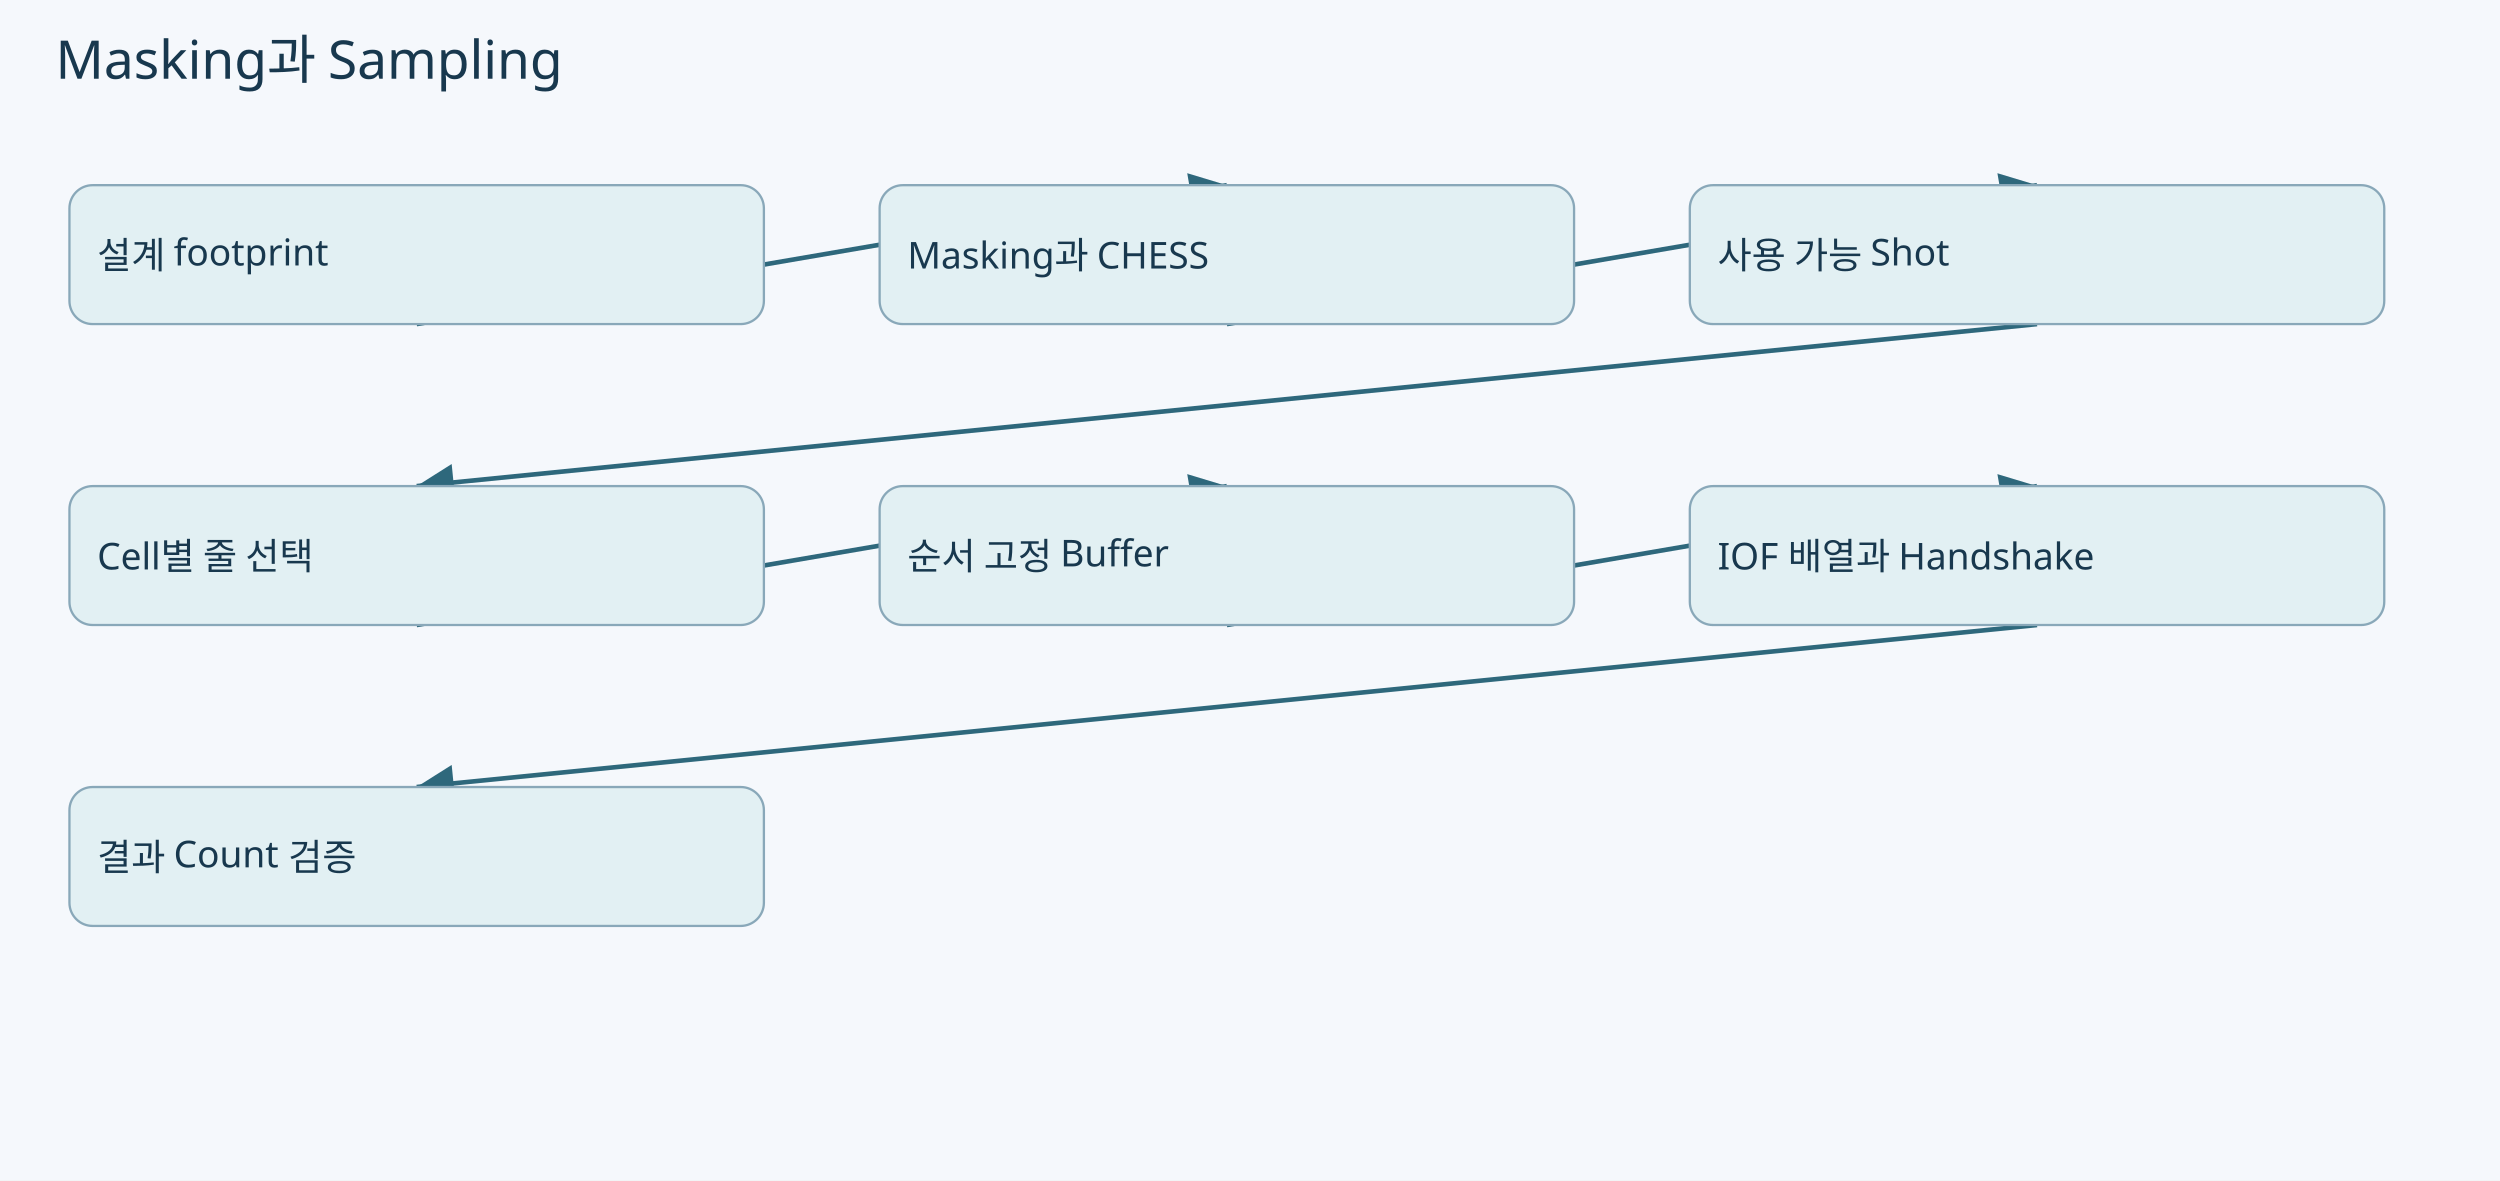
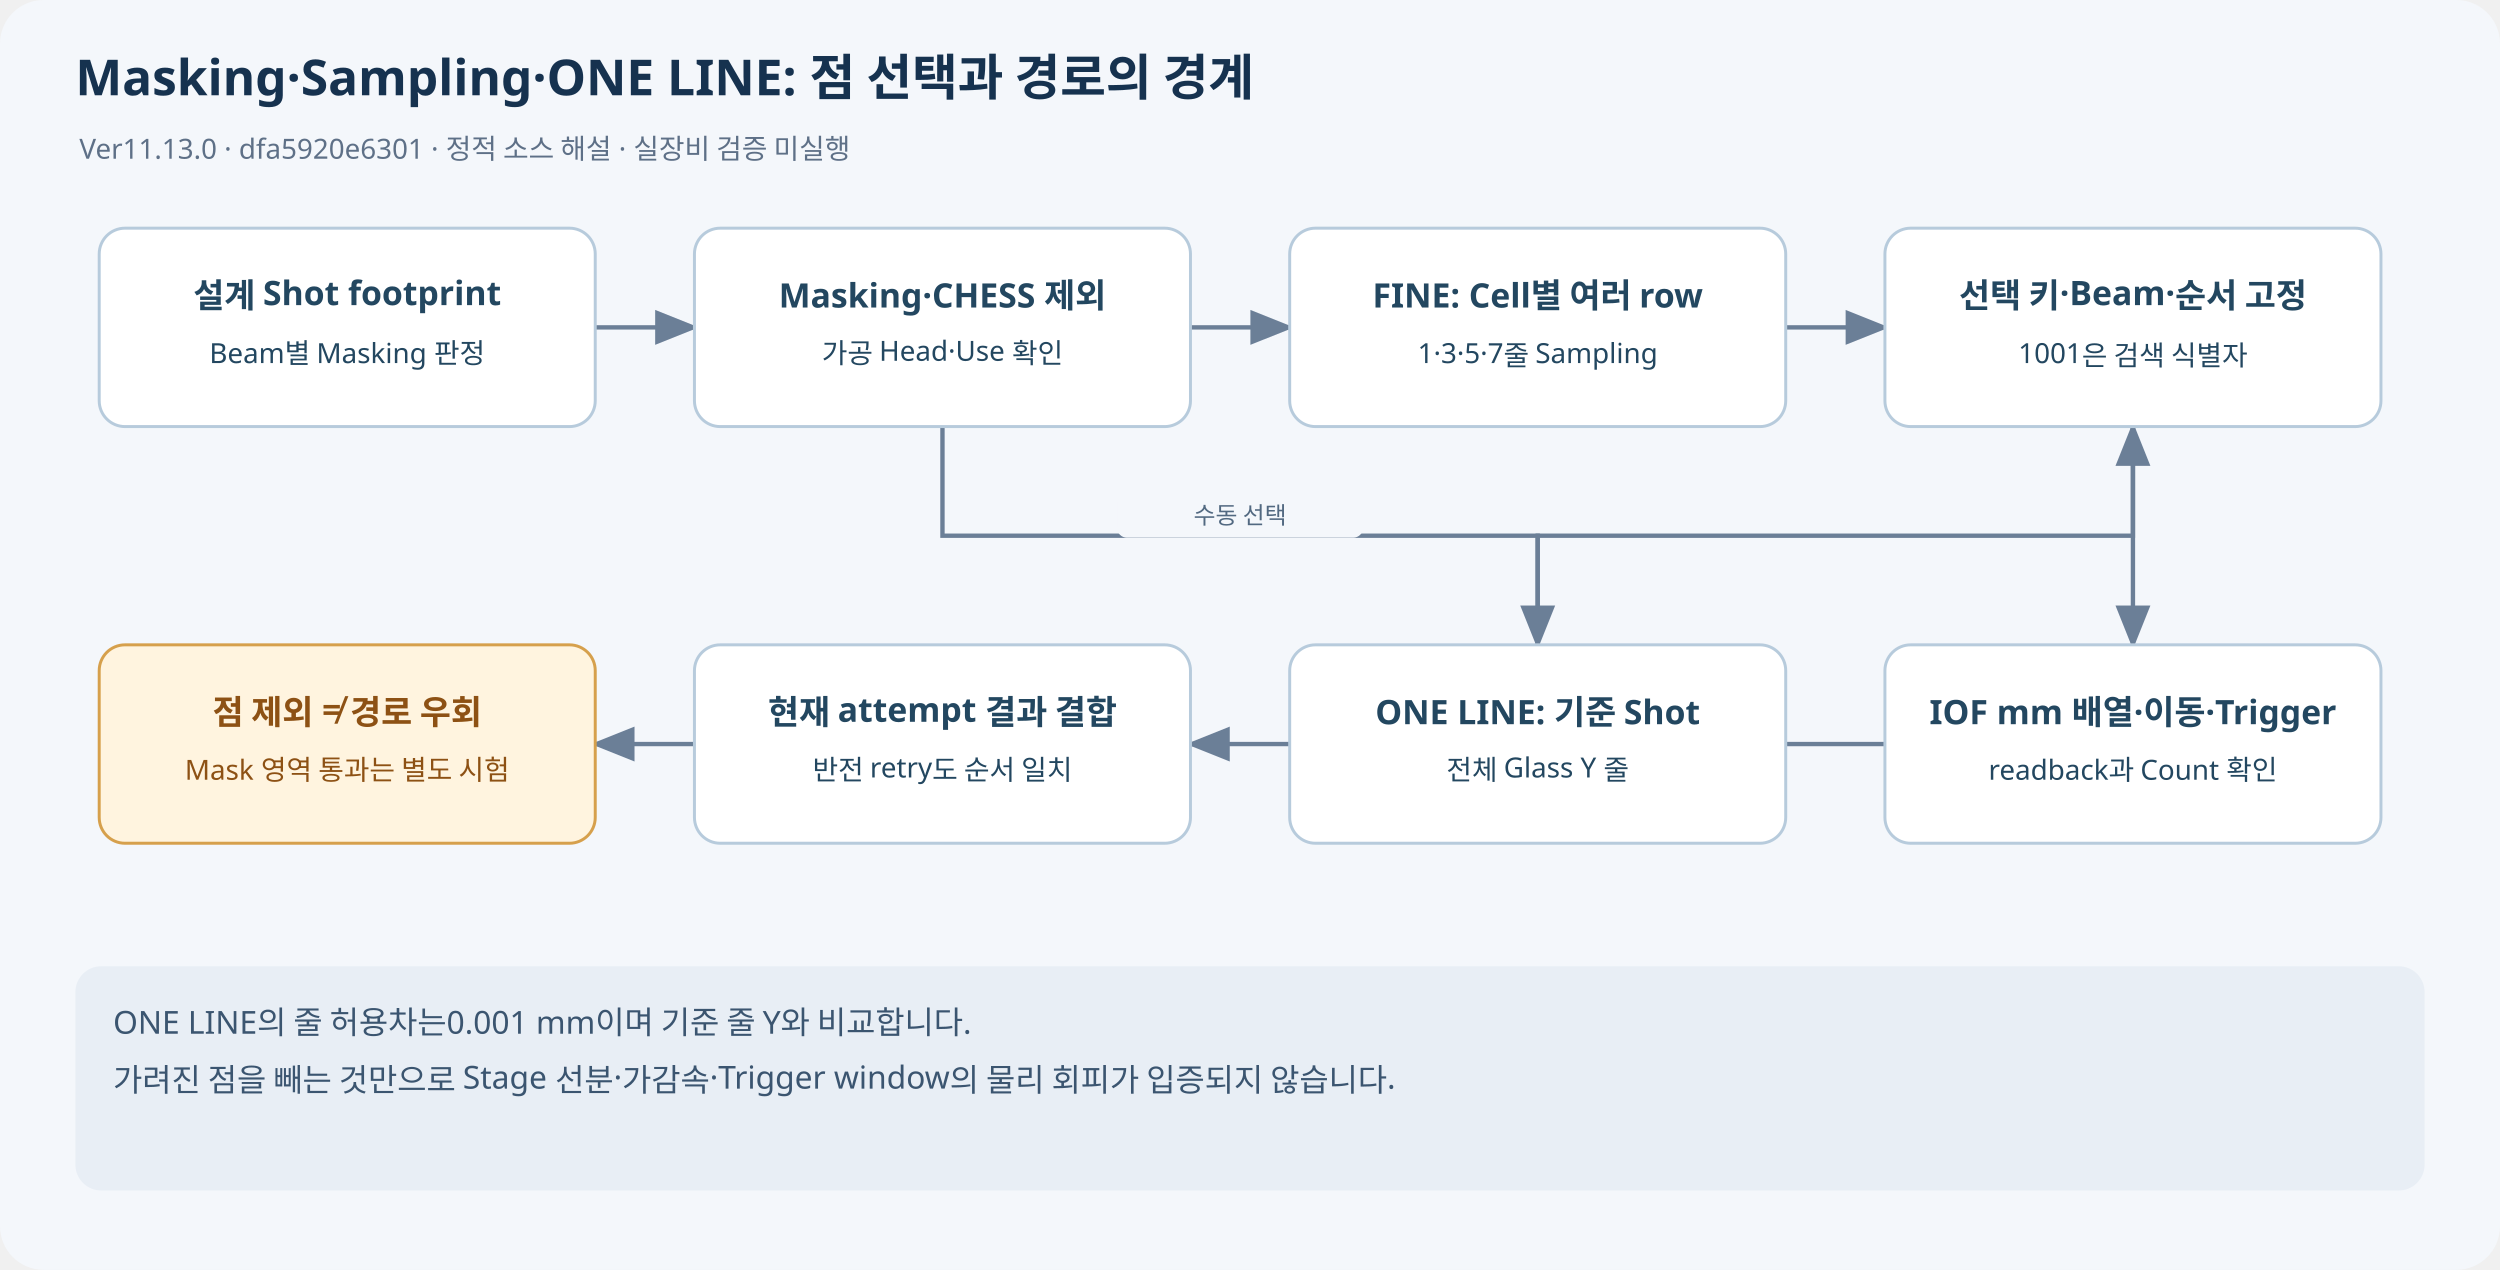
- <svg xmlns="http://www.w3.org/2000/svg" width="1080" height="510" viewBox="0 0 1080 510">
+ <svg xmlns="http://www.w3.org/2000/svg" viewBox="0 0 1260 640" role="img" aria-labelledby="title desc">
  <defs>
-     <marker id="arrow" markerWidth="9" markerHeight="9" refX="8" refY="4" orient="auto">
-       <path d="M0 0L8 4L0 8" fill="#2e687c" />
+     <marker id="arrow" markerWidth="10" markerHeight="8" refX="9" refY="4" orient="auto">
+       <path d="M0 0L10 4L0 8Z" fill="#6b7f97" />
    </marker>
  </defs>
-   <rect width="1080" height="510" fill="#f5f8fc" />
-   <text x="24" y="34" font-family="Segoe UI,sans-serif" font-size="23" fill="#18384e">Masking과 Sampling</text>
-   <path d="M180 140 L530 80" fill="none" stroke="#2e687c" stroke-width="2" marker-end="url(#arrow)" />
-   <path d="M530 140 L880 80" fill="none" stroke="#2e687c" stroke-width="2" marker-end="url(#arrow)" />
-   <path d="M880 140 L180 210" fill="none" stroke="#2e687c" stroke-width="2" marker-end="url(#arrow)" />
-   <path d="M180 270 L530 210" fill="none" stroke="#2e687c" stroke-width="2" marker-end="url(#arrow)" />
-   <path d="M530 270 L880 210" fill="none" stroke="#2e687c" stroke-width="2" marker-end="url(#arrow)" />
-   <path d="M880 270 L180 340" fill="none" stroke="#2e687c" stroke-width="2" marker-end="url(#arrow)" />
-   <rect x="30" y="80" width="300" height="60" rx="10" fill="#e2f0f3" stroke="#89a8b9" />
-   <text x="42" y="116" font-family="Segoe UI,sans-serif" font-size="16" fill="#18384e">설계 footprint</text>
-   <rect x="380" y="80" width="300" height="60" rx="10" fill="#e2f0f3" stroke="#89a8b9" />
-   <text x="392" y="116" font-family="Segoe UI,sans-serif" font-size="16" fill="#18384e">Masking과 CHESS</text>
-   <rect x="730" y="80" width="300" height="60" rx="10" fill="#e2f0f3" stroke="#89a8b9" />
-   <text x="742" y="116" font-family="Segoe UI,sans-serif" font-size="16" fill="#18384e">사용 가능 Shot</text>
-   <rect x="30" y="210" width="300" height="60" rx="10" fill="#e2f0f3" stroke="#89a8b9" />
-   <text x="42" y="246" font-family="Segoe UI,sans-serif" font-size="16" fill="#18384e">Cell별 줄 선택</text>
-   <rect x="380" y="210" width="300" height="60" rx="10" fill="#e2f0f3" stroke="#89a8b9" />
-   <text x="392" y="246" font-family="Segoe UI,sans-serif" font-size="16" fill="#18384e">순서 고정 Buffer</text>
-   <rect x="730" y="210" width="300" height="60" rx="10" fill="#e2f0f3" stroke="#89a8b9" />
-   <text x="742" y="246" font-family="Segoe UI,sans-serif" font-size="16" fill="#18384e">IOF 배열과 Handshake</text>
-   <rect x="30" y="340" width="300" height="60" rx="10" fill="#e2f0f3" stroke="#89a8b9" />
-   <text x="42" y="376" font-family="Segoe UI,sans-serif" font-size="16" fill="#18384e">결과 Count 검증</text>
+   <rect width="1260" height="640" rx="22" fill="#f4f7fb" />
+   <text x="38" y="48" font-family="Malgun Gothic, sans-serif" font-size="25" font-weight="700" fill="#16324f">Masking·Sampling·ONE LINE: 점 선택과 경로의 경계</text>
+   <text x="40" y="80" font-family="Malgun Gothic, sans-serif" font-size="14" fill="#5e7087">Ver11.13.0 · dfa5920e6301 · 정적 소스 해설 · 실장비 검증 미실행</text>
+   <path d="M300 165L350 165" fill="none" stroke="#6b7f97" stroke-width="2.2" marker-end="url(#arrow)" />
+   <path d="M600 165L650 165" fill="none" stroke="#6b7f97" stroke-width="2.2" marker-end="url(#arrow)" />
+   <path d="M475 215V270H775V325" fill="none" stroke="#6b7f97" stroke-width="2.2" marker-end="url(#arrow)" />
+   <rect x="563" y="248" width="124" height="23" rx="5" fill="#f4f7fb" />
+   <text x="625" y="264" text-anchor="middle" font-family="Malgun Gothic, sans-serif" font-size="12" fill="#526981">수동 선택</text>
+   <path d="M900 165L950 165" fill="none" stroke="#6b7f97" stroke-width="2.2" marker-end="url(#arrow)" />
+   <path d="M775 325V270H1075V215" fill="none" stroke="#6b7f97" stroke-width="2.2" marker-end="url(#arrow)" />
+   <path d="M1075 215V270H1075V325" fill="none" stroke="#6b7f97" stroke-width="2.2" marker-end="url(#arrow)" />
+   <path d="M950 375L600 375" fill="none" stroke="#6b7f97" stroke-width="2.2" marker-end="url(#arrow)" />
+   <path d="M350 375L300 375" fill="none" stroke="#6b7f97" stroke-width="2.2" marker-end="url(#arrow)" />
+   <rect x="50" y="115" width="250" height="100" rx="13" fill="#ffffff" stroke="#b7cbdc" stroke-width="1.5" />
+   <text x="175" y="155" text-anchor="middle" font-family="Malgun Gothic, sans-serif" font-size="17" font-weight="700" fill="#234760">설계 Shot footprint</text>
+   <text x="175" y="183" text-anchor="middle" font-family="Malgun Gothic, sans-serif" font-size="14" font-weight="400" fill="#234760">Beam별 Masking 판정</text>
+   <rect x="350" y="115" width="250" height="100" rx="13" fill="#ffffff" stroke="#b7cbdc" stroke-width="1.5" />
+   <text x="475" y="155" text-anchor="middle" font-family="Malgun Gothic, sans-serif" font-size="17" font-weight="700" fill="#234760">Masking·CHESS 제외</text>
+   <text x="475" y="183" text-anchor="middle" font-family="Malgun Gothic, sans-serif" font-size="14" font-weight="400" fill="#234760">가공 Head·Use 확인</text>
+   <rect x="650" y="115" width="250" height="100" rx="13" fill="#ffffff" stroke="#b7cbdc" stroke-width="1.5" />
+   <text x="775" y="155" text-anchor="middle" font-family="Malgun Gothic, sans-serif" font-size="17" font-weight="700" fill="#234760">FINE: Cell별 여러 row</text>
+   <text x="775" y="183" text-anchor="middle" font-family="Malgun Gothic, sans-serif" font-size="14" font-weight="400" fill="#234760">1·3·5·7줄 Sampling</text>
+   <rect x="650" y="325" width="250" height="100" rx="13" fill="#ffffff" stroke="#b7cbdc" stroke-width="1.5" />
+   <text x="775" y="365" text-anchor="middle" font-family="Malgun Gothic, sans-serif" font-size="17" font-weight="700" fill="#234760">ONE LINE: 기준 Shot</text>
+   <text x="775" y="393" text-anchor="middle" font-family="Malgun Gothic, sans-serif" font-size="14" font-weight="400" fill="#234760">전체 Glass Y 줄</text>
+   <rect x="950" y="115" width="250" height="100" rx="13" fill="#ffffff" stroke="#b7cbdc" stroke-width="1.5" />
+   <text x="1075" y="155" text-anchor="middle" font-family="Malgun Gothic, sans-serif" font-size="17" font-weight="700" fill="#234760">선택 키·Beam·순서 고정</text>
+   <text x="1075" y="183" text-anchor="middle" font-family="Malgun Gothic, sans-serif" font-size="14" font-weight="400" fill="#234760">1001은 검색 식별자</text>
+   <rect x="950" y="325" width="250" height="100" rx="13" fill="#ffffff" stroke="#b7cbdc" stroke-width="1.5" />
+   <text x="1075" y="365" text-anchor="middle" font-family="Malgun Gothic, sans-serif" font-size="17" font-weight="700" fill="#234760">IOF mm 배열·이동·Trigger</text>
+   <text x="1075" y="393" text-anchor="middle" font-family="Malgun Gothic, sans-serif" font-size="14" font-weight="400" fill="#234760">readback과 Count 확인</text>
+   <rect x="350" y="325" width="250" height="100" rx="13" fill="#ffffff" stroke="#b7cbdc" stroke-width="1.5" />
+   <text x="475" y="365" text-anchor="middle" font-family="Malgun Gothic, sans-serif" font-size="17" font-weight="700" fill="#234760">현재 attempt 결과 결합</text>
+   <text x="475" y="393" text-anchor="middle" font-family="Malgun Gothic, sans-serif" font-size="14" font-weight="400" fill="#234760">반전 retry도 순서 일치</text>
+   <rect x="50" y="325" width="250" height="100" rx="13" fill="#fff4df" stroke="#d6a04c" stroke-width="1.5" />
+   <text x="175" y="365" text-anchor="middle" font-family="Malgun Gothic, sans-serif" font-size="17" font-weight="700" fill="#8d5114">점 제외 ≠ 경로 우회</text>
+   <text x="175" y="393" text-anchor="middle" font-family="Malgun Gothic, sans-serif" font-size="14" font-weight="400" fill="#8d5114">Mask 영역 통과는 별도 시험</text>
+   <rect x="38" y="487" width="1184" height="113" rx="13" fill="#e8eef5" />
+   <text x="57" y="521" font-family="Malgun Gothic, sans-serif" font-size="16" fill="#3b5570">ONE LINE의 줄 허용차는0.001 mm이며 기준 줄 Y와 비교합니다.</text>
+   <text x="57" y="550" font-family="Malgun Gothic, sans-serif" font-size="16" fill="#3b5570">가려진 점을 빼는 것만으로 Stage 선분·가감속·Trigger window의 물리 회피가 입증되지 않습니다.</text>
</svg>
